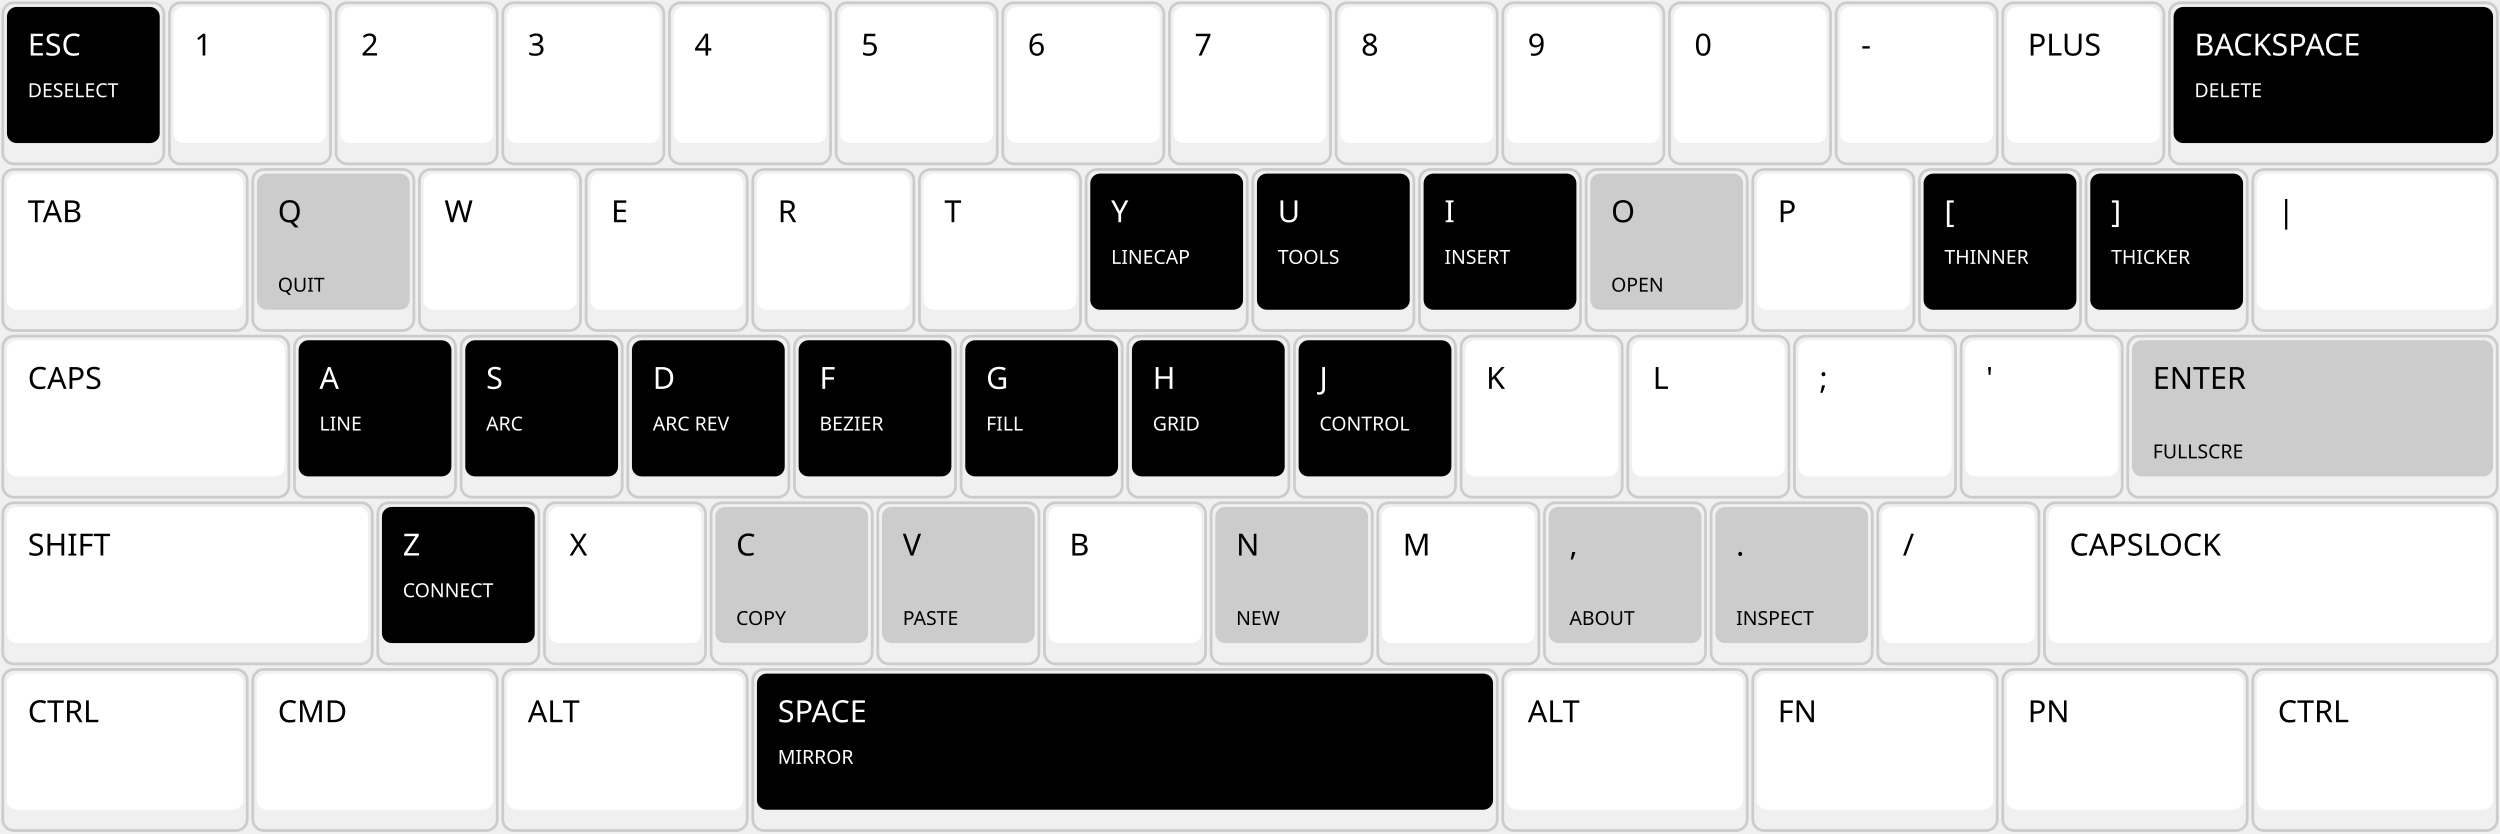
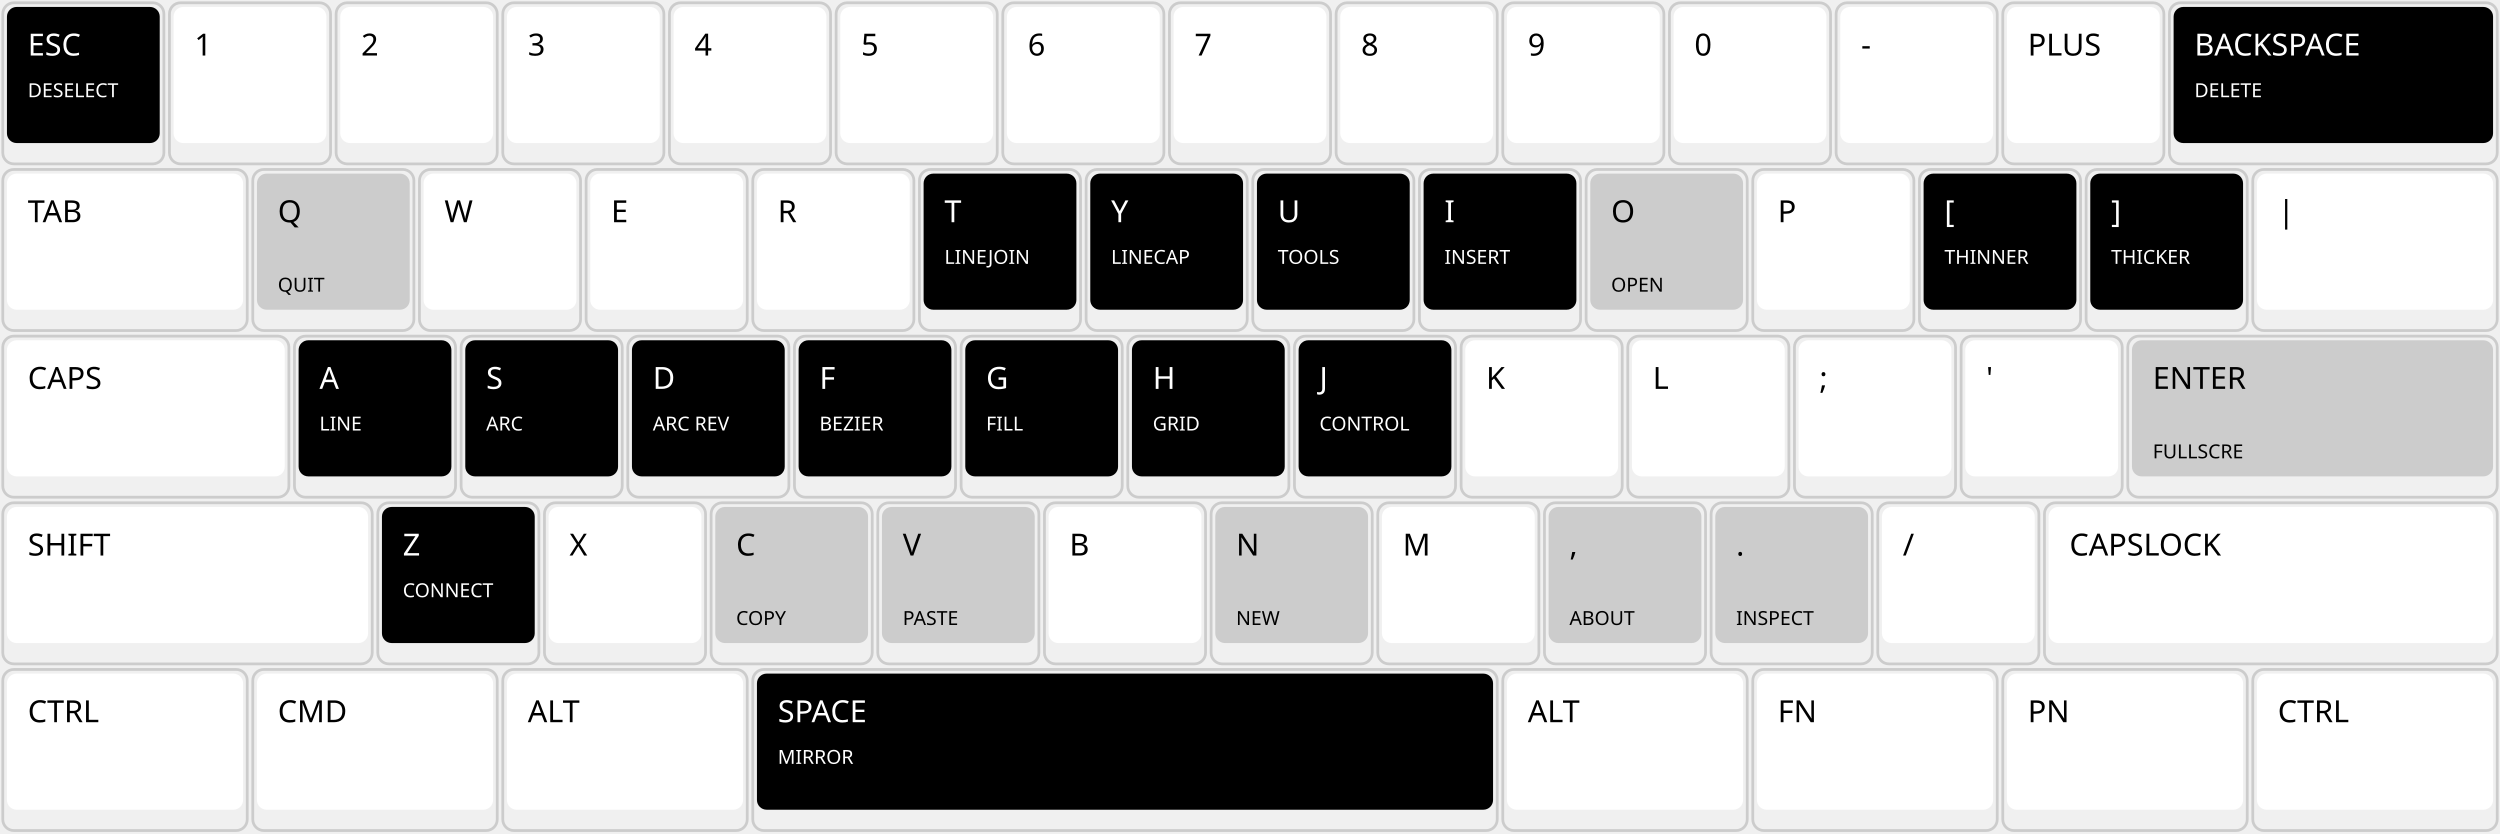
<svg xmlns="http://www.w3.org/2000/svg" width="900" height="300" version="1.0" style="fill:none;stroke:black;stroke-width:2px;">
  <rect x="1" y="1" width="58" height="58" rx="4" ry="4" title="esc" stroke="#ccc" fill="none" stroke-width="1" />
  <rect x="3" y="3" width="54" height="48" rx="3" ry="3" title="esc" stroke="#000" fill="#000" stroke-width="1" />
  <text x="10" y="20" font-size="11" font-family="Input Mono" stroke-width="0" fill="#fff">ESC</text>
  <text x="10" y="35" font-size="7" font-family="Input Mono" stroke-width="0" fill="#fff">DESELECT</text>
  <text x="10" y="45" font-size="7" font-family="Input Mono" stroke-width="0" fill="#000">DOCUMENT</text>
  <rect x="61" y="1" width="58" height="58" rx="4" ry="4" title="1" stroke="#ccc" fill="none" stroke-width="1" />
  <rect x="63" y="3" width="54" height="48" rx="3" ry="3" title="1" stroke="#fff" fill="#fff" stroke-width="1" />
  <text x="70" y="20" font-size="11" font-family="Input Mono" stroke-width="0" fill="#000">1</text>
  <rect x="121" y="1" width="58" height="58" rx="4" ry="4" title="2" stroke="#ccc" fill="none" stroke-width="1" />
  <rect x="123" y="3" width="54" height="48" rx="3" ry="3" title="2" stroke="#fff" fill="#fff" stroke-width="1" />
  <text x="130" y="20" font-size="11" font-family="Input Mono" stroke-width="0" fill="#000">2</text>
  <rect x="181" y="1" width="58" height="58" rx="4" ry="4" title="3" stroke="#ccc" fill="none" stroke-width="1" />
  <rect x="183" y="3" width="54" height="48" rx="3" ry="3" title="3" stroke="#fff" fill="#fff" stroke-width="1" />
  <text x="190" y="20" font-size="11" font-family="Input Mono" stroke-width="0" fill="#000">3</text>
  <rect x="241" y="1" width="58" height="58" rx="4" ry="4" title="4" stroke="#ccc" fill="none" stroke-width="1" />
  <rect x="243" y="3" width="54" height="48" rx="3" ry="3" title="4" stroke="#fff" fill="#fff" stroke-width="1" />
  <text x="250" y="20" font-size="11" font-family="Input Mono" stroke-width="0" fill="#000">4</text>
  <rect x="301" y="1" width="58" height="58" rx="4" ry="4" title="5" stroke="#ccc" fill="none" stroke-width="1" />
  <rect x="303" y="3" width="54" height="48" rx="3" ry="3" title="5" stroke="#fff" fill="#fff" stroke-width="1" />
  <text x="310" y="20" font-size="11" font-family="Input Mono" stroke-width="0" fill="#000">5</text>
  <rect x="361" y="1" width="58" height="58" rx="4" ry="4" title="6" stroke="#ccc" fill="none" stroke-width="1" />
  <rect x="363" y="3" width="54" height="48" rx="3" ry="3" title="6" stroke="#fff" fill="#fff" stroke-width="1" />
  <text x="370" y="20" font-size="11" font-family="Input Mono" stroke-width="0" fill="#000">6</text>
  <rect x="421" y="1" width="58" height="58" rx="4" ry="4" title="7" stroke="#ccc" fill="none" stroke-width="1" />
  <rect x="423" y="3" width="54" height="48" rx="3" ry="3" title="7" stroke="#fff" fill="#fff" stroke-width="1" />
  <text x="430" y="20" font-size="11" font-family="Input Mono" stroke-width="0" fill="#000">7</text>
  <rect x="481" y="1" width="58" height="58" rx="4" ry="4" title="8" stroke="#ccc" fill="none" stroke-width="1" />
  <rect x="483" y="3" width="54" height="48" rx="3" ry="3" title="8" stroke="#fff" fill="#fff" stroke-width="1" />
  <text x="490" y="20" font-size="11" font-family="Input Mono" stroke-width="0" fill="#000">8</text>
  <rect x="541" y="1" width="58" height="58" rx="4" ry="4" title="9" stroke="#ccc" fill="none" stroke-width="1" />
  <rect x="543" y="3" width="54" height="48" rx="3" ry="3" title="9" stroke="#fff" fill="#fff" stroke-width="1" />
  <text x="550" y="20" font-size="11" font-family="Input Mono" stroke-width="0" fill="#000">9</text>
  <rect x="601" y="1" width="58" height="58" rx="4" ry="4" title="0" stroke="#ccc" fill="none" stroke-width="1" />
  <rect x="603" y="3" width="54" height="48" rx="3" ry="3" title="0" stroke="#fff" fill="#fff" stroke-width="1" />
  <text x="610" y="20" font-size="11" font-family="Input Mono" stroke-width="0" fill="#000">0</text>
  <rect x="661" y="1" width="58" height="58" rx="4" ry="4" title="-" stroke="#ccc" fill="none" stroke-width="1" />
  <rect x="663" y="3" width="54" height="48" rx="3" ry="3" title="-" stroke="#fff" fill="#fff" stroke-width="1" />
  <text x="670" y="20" font-size="11" font-family="Input Mono" stroke-width="0" fill="#000">-</text>
  <rect x="721" y="1" width="58" height="58" rx="4" ry="4" title="plus" stroke="#ccc" fill="none" stroke-width="1" />
  <rect x="723" y="3" width="54" height="48" rx="3" ry="3" title="plus" stroke="#fff" fill="#fff" stroke-width="1" />
  <text x="730" y="20" font-size="11" font-family="Input Mono" stroke-width="0" fill="#000">PLUS</text>
  <rect x="781" y="1" width="118" height="58" rx="4" ry="4" title="backspace" stroke="#ccc" fill="none" stroke-width="1" />
  <rect x="783" y="3" width="114" height="48" rx="3" ry="3" title="backspace" stroke="#000" fill="#000" stroke-width="1" />
  <text x="790" y="20" font-size="11" font-family="Input Mono" stroke-width="0" fill="#fff">BACKSPACE</text>
  <text x="790" y="35" font-size="7" font-family="Input Mono" stroke-width="0" fill="#fff">DELETE</text>
  <text x="790" y="45" font-size="7" font-family="Input Mono" stroke-width="0" fill="#000">RESET</text>
  <rect x="1" y="61" width="88" height="58" rx="4" ry="4" title="tab" stroke="#ccc" fill="none" stroke-width="1" />
  <rect x="3" y="63" width="84" height="48" rx="3" ry="3" title="tab" stroke="#fff" fill="#fff" stroke-width="1" />
  <text x="10" y="80" font-size="11" font-family="Input Mono" stroke-width="0" fill="#000">TAB</text>
  <rect x="91" y="61" width="58" height="58" rx="4" ry="4" title="q" stroke="#ccc" fill="none" stroke-width="1" />
  <rect x="93" y="63" width="54" height="48" rx="3" ry="3" title="q" stroke="#ccc" fill="#ccc" stroke-width="1" />
  <text x="100" y="80" font-size="11" font-family="Input Mono" stroke-width="0" fill="#000">Q</text>
  <text x="100" y="105" font-size="7" font-family="Input Mono" stroke-width="0" fill="#000">QUIT</text>
  <rect x="151" y="61" width="58" height="58" rx="4" ry="4" title="w" stroke="#ccc" fill="none" stroke-width="1" />
  <rect x="153" y="63" width="54" height="48" rx="3" ry="3" title="w" stroke="#fff" fill="#fff" stroke-width="1" />
  <text x="160" y="80" font-size="11" font-family="Input Mono" stroke-width="0" fill="#000">W</text>
  <rect x="211" y="61" width="58" height="58" rx="4" ry="4" title="e" stroke="#ccc" fill="none" stroke-width="1" />
  <rect x="213" y="63" width="54" height="48" rx="3" ry="3" title="e" stroke="#fff" fill="#fff" stroke-width="1" />
  <text x="220" y="80" font-size="11" font-family="Input Mono" stroke-width="0" fill="#000">E</text>
  <rect x="271" y="61" width="58" height="58" rx="4" ry="4" title="r" stroke="#ccc" fill="none" stroke-width="1" />
  <rect x="273" y="63" width="54" height="48" rx="3" ry="3" title="r" stroke="#fff" fill="#fff" stroke-width="1" />
  <text x="280" y="80" font-size="11" font-family="Input Mono" stroke-width="0" fill="#000">R</text>
  <rect x="331" y="61" width="58" height="58" rx="4" ry="4" title="t" stroke="#ccc" fill="none" stroke-width="1" />
-   <rect x="333" y="63" width="54" height="48" rx="3" ry="3" title="t" stroke="#fff" fill="#fff" stroke-width="1" />
-   <text x="340" y="80" font-size="11" font-family="Input Mono" stroke-width="0" fill="#000">T</text>
+   <rect x="333" y="63" width="54" height="48" rx="3" ry="3" title="t" stroke="#000" fill="#000" stroke-width="1" />
+   <text x="340" y="80" font-size="11" font-family="Input Mono" stroke-width="0" fill="#fff">T</text>
+   <text x="340" y="95" font-size="7" font-family="Input Mono" stroke-width="0" fill="#fff">LINEJOIN</text>
  <rect x="391" y="61" width="58" height="58" rx="4" ry="4" title="y" stroke="#ccc" fill="none" stroke-width="1" />
  <rect x="393" y="63" width="54" height="48" rx="3" ry="3" title="y" stroke="#000" fill="#000" stroke-width="1" />
  <text x="400" y="80" font-size="11" font-family="Input Mono" stroke-width="0" fill="#fff">Y</text>
  <text x="400" y="95" font-size="7" font-family="Input Mono" stroke-width="0" fill="#fff">LINECAP</text>
  <rect x="451" y="61" width="58" height="58" rx="4" ry="4" title="u" stroke="#ccc" fill="none" stroke-width="1" />
  <rect x="453" y="63" width="54" height="48" rx="3" ry="3" title="u" stroke="#000" fill="#000" stroke-width="1" />
  <text x="460" y="80" font-size="11" font-family="Input Mono" stroke-width="0" fill="#fff">U</text>
  <text x="460" y="95" font-size="7" font-family="Input Mono" stroke-width="0" fill="#fff">TOOLS</text>
  <rect x="511" y="61" width="58" height="58" rx="4" ry="4" title="i" stroke="#ccc" fill="none" stroke-width="1" />
  <rect x="513" y="63" width="54" height="48" rx="3" ry="3" title="i" stroke="#000" fill="#000" stroke-width="1" />
  <text x="520" y="80" font-size="11" font-family="Input Mono" stroke-width="0" fill="#fff">I</text>
  <text x="520" y="95" font-size="7" font-family="Input Mono" stroke-width="0" fill="#fff">INSERT</text>
  <rect x="571" y="61" width="58" height="58" rx="4" ry="4" title="o" stroke="#ccc" fill="none" stroke-width="1" />
  <rect x="573" y="63" width="54" height="48" rx="3" ry="3" title="o" stroke="#ccc" fill="#ccc" stroke-width="1" />
  <text x="580" y="80" font-size="11" font-family="Input Mono" stroke-width="0" fill="#000">O</text>
  <text x="580" y="105" font-size="7" font-family="Input Mono" stroke-width="0" fill="#000">OPEN</text>
  <rect x="631" y="61" width="58" height="58" rx="4" ry="4" title="p" stroke="#ccc" fill="none" stroke-width="1" />
  <rect x="633" y="63" width="54" height="48" rx="3" ry="3" title="p" stroke="#fff" fill="#fff" stroke-width="1" />
  <text x="640" y="80" font-size="11" font-family="Input Mono" stroke-width="0" fill="#000">P</text>
  <rect x="691" y="61" width="58" height="58" rx="4" ry="4" title="[" stroke="#ccc" fill="none" stroke-width="1" />
  <rect x="693" y="63" width="54" height="48" rx="3" ry="3" title="[" stroke="#000" fill="#000" stroke-width="1" />
  <text x="700" y="80" font-size="11" font-family="Input Mono" stroke-width="0" fill="#fff">[</text>
  <text x="700" y="95" font-size="7" font-family="Input Mono" stroke-width="0" fill="#fff">THINNER</text>
  <rect x="751" y="61" width="58" height="58" rx="4" ry="4" title="]" stroke="#ccc" fill="none" stroke-width="1" />
  <rect x="753" y="63" width="54" height="48" rx="3" ry="3" title="]" stroke="#000" fill="#000" stroke-width="1" />
  <text x="760" y="80" font-size="11" font-family="Input Mono" stroke-width="0" fill="#fff">]</text>
  <text x="760" y="95" font-size="7" font-family="Input Mono" stroke-width="0" fill="#fff">THICKER</text>
  <rect x="811" y="61" width="88" height="58" rx="4" ry="4" title="|" stroke="#ccc" fill="none" stroke-width="1" />
  <rect x="813" y="63" width="84" height="48" rx="3" ry="3" title="|" stroke="#fff" fill="#fff" stroke-width="1" />
  <text x="820" y="80" font-size="11" font-family="Input Mono" stroke-width="0" fill="#000">|</text>
  <rect x="1" y="121" width="103" height="58" rx="4" ry="4" title="caps" stroke="#ccc" fill="none" stroke-width="1" />
  <rect x="3" y="123" width="99" height="48" rx="3" ry="3" title="caps" stroke="#fff" fill="#fff" stroke-width="1" />
  <text x="10" y="140" font-size="11" font-family="Input Mono" stroke-width="0" fill="#000">CAPS</text>
  <rect x="106" y="121" width="58" height="58" rx="4" ry="4" title="a" stroke="#ccc" fill="none" stroke-width="1" />
  <rect x="108" y="123" width="54" height="48" rx="3" ry="3" title="a" stroke="#000" fill="#000" stroke-width="1" />
  <text x="115" y="140" font-size="11" font-family="Input Mono" stroke-width="0" fill="#fff">A</text>
  <text x="115" y="155" font-size="7" font-family="Input Mono" stroke-width="0" fill="#fff">LINE</text>
  <rect x="166" y="121" width="58" height="58" rx="4" ry="4" title="s" stroke="#ccc" fill="none" stroke-width="1" />
  <rect x="168" y="123" width="54" height="48" rx="3" ry="3" title="s" stroke="#000" fill="#000" stroke-width="1" />
  <text x="175" y="140" font-size="11" font-family="Input Mono" stroke-width="0" fill="#fff">S</text>
  <text x="175" y="155" font-size="7" font-family="Input Mono" stroke-width="0" fill="#fff">ARC</text>
  <text x="175" y="165" font-size="7" font-family="Input Mono" stroke-width="0" fill="#000">SAVE</text>
  <rect x="226" y="121" width="58" height="58" rx="4" ry="4" title="d" stroke="#ccc" fill="none" stroke-width="1" />
  <rect x="228" y="123" width="54" height="48" rx="3" ry="3" title="d" stroke="#000" fill="#000" stroke-width="1" />
  <text x="235" y="140" font-size="11" font-family="Input Mono" stroke-width="0" fill="#fff">D</text>
  <text x="235" y="155" font-size="7" font-family="Input Mono" stroke-width="0" fill="#fff">ARC REV</text>
  <rect x="286" y="121" width="58" height="58" rx="4" ry="4" title="f" stroke="#ccc" fill="none" stroke-width="1" />
  <rect x="288" y="123" width="54" height="48" rx="3" ry="3" title="f" stroke="#000" fill="#000" stroke-width="1" />
  <text x="295" y="140" font-size="11" font-family="Input Mono" stroke-width="0" fill="#fff">F</text>
  <text x="295" y="155" font-size="7" font-family="Input Mono" stroke-width="0" fill="#fff">BEZIER</text>
  <rect x="346" y="121" width="58" height="58" rx="4" ry="4" title="g" stroke="#ccc" fill="none" stroke-width="1" />
  <rect x="348" y="123" width="54" height="48" rx="3" ry="3" title="g" stroke="#000" fill="#000" stroke-width="1" />
  <text x="355" y="140" font-size="11" font-family="Input Mono" stroke-width="0" fill="#fff">G</text>
  <text x="355" y="155" font-size="7" font-family="Input Mono" stroke-width="0" fill="#fff">FILL</text>
  <rect x="406" y="121" width="58" height="58" rx="4" ry="4" title="h" stroke="#ccc" fill="none" stroke-width="1" />
  <rect x="408" y="123" width="54" height="48" rx="3" ry="3" title="h" stroke="#000" fill="#000" stroke-width="1" />
  <text x="415" y="140" font-size="11" font-family="Input Mono" stroke-width="0" fill="#fff">H</text>
  <text x="415" y="155" font-size="7" font-family="Input Mono" stroke-width="0" fill="#fff">GRID</text>
  <text x="415" y="165" font-size="7" font-family="Input Mono" stroke-width="0" fill="#000">HIDE</text>
  <rect x="466" y="121" width="58" height="58" rx="4" ry="4" title="j" stroke="#ccc" fill="none" stroke-width="1" />
  <rect x="468" y="123" width="54" height="48" rx="3" ry="3" title="j" stroke="#000" fill="#000" stroke-width="1" />
  <text x="475" y="140" font-size="11" font-family="Input Mono" stroke-width="0" fill="#fff">J</text>
  <text x="475" y="155" font-size="7" font-family="Input Mono" stroke-width="0" fill="#fff">CONTROL</text>
  <rect x="526" y="121" width="58" height="58" rx="4" ry="4" title="k" stroke="#ccc" fill="none" stroke-width="1" />
  <rect x="528" y="123" width="54" height="48" rx="3" ry="3" title="k" stroke="#fff" fill="#fff" stroke-width="1" />
  <text x="535" y="140" font-size="11" font-family="Input Mono" stroke-width="0" fill="#000">K</text>
  <rect x="586" y="121" width="58" height="58" rx="4" ry="4" title="l" stroke="#ccc" fill="none" stroke-width="1" />
  <rect x="588" y="123" width="54" height="48" rx="3" ry="3" title="l" stroke="#fff" fill="#fff" stroke-width="1" />
  <text x="595" y="140" font-size="11" font-family="Input Mono" stroke-width="0" fill="#000">L</text>
  <rect x="646" y="121" width="58" height="58" rx="4" ry="4" title=";" stroke="#ccc" fill="none" stroke-width="1" />
  <rect x="648" y="123" width="54" height="48" rx="3" ry="3" title=";" stroke="#fff" fill="#fff" stroke-width="1" />
  <text x="655" y="140" font-size="11" font-family="Input Mono" stroke-width="0" fill="#000">;</text>
  <rect x="706" y="121" width="58" height="58" rx="4" ry="4" title="'" stroke="#ccc" fill="none" stroke-width="1" />
  <rect x="708" y="123" width="54" height="48" rx="3" ry="3" title="'" stroke="#fff" fill="#fff" stroke-width="1" />
  <text x="715" y="140" font-size="11" font-family="Input Mono" stroke-width="0" fill="#000">'</text>
  <rect x="766" y="121" width="133" height="58" rx="4" ry="4" title="enter" stroke="#ccc" fill="none" stroke-width="1" />
  <rect x="768" y="123" width="129" height="48" rx="3" ry="3" title="enter" stroke="#ccc" fill="#ccc" stroke-width="1" />
  <text x="775" y="140" font-size="11" font-family="Input Mono" stroke-width="0" fill="#000">ENTER</text>
  <text x="775" y="165" font-size="7" font-family="Input Mono" stroke-width="0" fill="#000">FULLSCRE</text>
  <rect x="1" y="181" width="133" height="58" rx="4" ry="4" title="shift" stroke="#ccc" fill="none" stroke-width="1" />
  <rect x="3" y="183" width="129" height="48" rx="3" ry="3" title="shift" stroke="#fff" fill="#fff" stroke-width="1" />
  <text x="10" y="200" font-size="11" font-family="Input Mono" stroke-width="0" fill="#000">SHIFT</text>
  <rect x="136" y="181" width="58" height="58" rx="4" ry="4" title="z" stroke="#ccc" fill="none" stroke-width="1" />
  <rect x="138" y="183" width="54" height="48" rx="3" ry="3" title="z" stroke="#000" fill="#000" stroke-width="1" />
  <text x="145" y="200" font-size="11" font-family="Input Mono" stroke-width="0" fill="#fff">Z</text>
  <text x="145" y="215" font-size="7" font-family="Input Mono" stroke-width="0" fill="#fff">CONNECT</text>
  <text x="145" y="225" font-size="7" font-family="Input Mono" stroke-width="0" fill="#000">UNDO</text>
  <rect x="196" y="181" width="58" height="58" rx="4" ry="4" title="x" stroke="#ccc" fill="none" stroke-width="1" />
  <rect x="198" y="183" width="54" height="48" rx="3" ry="3" title="x" stroke="#fff" fill="#fff" stroke-width="1" />
  <text x="205" y="200" font-size="11" font-family="Input Mono" stroke-width="0" fill="#000">X</text>
  <rect x="256" y="181" width="58" height="58" rx="4" ry="4" title="c" stroke="#ccc" fill="none" stroke-width="1" />
  <rect x="258" y="183" width="54" height="48" rx="3" ry="3" title="c" stroke="#ccc" fill="#ccc" stroke-width="1" />
  <text x="265" y="200" font-size="11" font-family="Input Mono" stroke-width="0" fill="#000">C</text>
  <text x="265" y="225" font-size="7" font-family="Input Mono" stroke-width="0" fill="#000">COPY</text>
  <rect x="316" y="181" width="58" height="58" rx="4" ry="4" title="v" stroke="#ccc" fill="none" stroke-width="1" />
  <rect x="318" y="183" width="54" height="48" rx="3" ry="3" title="v" stroke="#ccc" fill="#ccc" stroke-width="1" />
  <text x="325" y="200" font-size="11" font-family="Input Mono" stroke-width="0" fill="#000">V</text>
  <text x="325" y="225" font-size="7" font-family="Input Mono" stroke-width="0" fill="#000">PASTE</text>
  <rect x="376" y="181" width="58" height="58" rx="4" ry="4" title="b" stroke="#ccc" fill="none" stroke-width="1" />
  <rect x="378" y="183" width="54" height="48" rx="3" ry="3" title="b" stroke="#fff" fill="#fff" stroke-width="1" />
  <text x="385" y="200" font-size="11" font-family="Input Mono" stroke-width="0" fill="#000">B</text>
  <rect x="436" y="181" width="58" height="58" rx="4" ry="4" title="n" stroke="#ccc" fill="none" stroke-width="1" />
  <rect x="438" y="183" width="54" height="48" rx="3" ry="3" title="n" stroke="#ccc" fill="#ccc" stroke-width="1" />
  <text x="445" y="200" font-size="11" font-family="Input Mono" stroke-width="0" fill="#000">N</text>
  <text x="445" y="225" font-size="7" font-family="Input Mono" stroke-width="0" fill="#000">NEW</text>
  <rect x="496" y="181" width="58" height="58" rx="4" ry="4" title="m" stroke="#ccc" fill="none" stroke-width="1" />
  <rect x="498" y="183" width="54" height="48" rx="3" ry="3" title="m" stroke="#fff" fill="#fff" stroke-width="1" />
  <text x="505" y="200" font-size="11" font-family="Input Mono" stroke-width="0" fill="#000">M</text>
  <rect x="556" y="181" width="58" height="58" rx="4" ry="4" title="," stroke="#ccc" fill="none" stroke-width="1" />
  <rect x="558" y="183" width="54" height="48" rx="3" ry="3" title="," stroke="#ccc" fill="#ccc" stroke-width="1" />
  <text x="565" y="200" font-size="11" font-family="Input Mono" stroke-width="0" fill="#000">,</text>
  <text x="565" y="225" font-size="7" font-family="Input Mono" stroke-width="0" fill="#000">ABOUT</text>
  <rect x="616" y="181" width="58" height="58" rx="4" ry="4" title="." stroke="#ccc" fill="none" stroke-width="1" />
  <rect x="618" y="183" width="54" height="48" rx="3" ry="3" title="." stroke="#ccc" fill="#ccc" stroke-width="1" />
  <text x="625" y="200" font-size="11" font-family="Input Mono" stroke-width="0" fill="#000">.</text>
  <text x="625" y="225" font-size="7" font-family="Input Mono" stroke-width="0" fill="#000">INSPECT</text>
  <rect x="676" y="181" width="58" height="58" rx="4" ry="4" title="/" stroke="#ccc" fill="none" stroke-width="1" />
  <rect x="678" y="183" width="54" height="48" rx="3" ry="3" title="/" stroke="#fff" fill="#fff" stroke-width="1" />
  <text x="685" y="200" font-size="11" font-family="Input Mono" stroke-width="0" fill="#000">/</text>
  <rect x="736" y="181" width="163" height="58" rx="4" ry="4" title="capslock" stroke="#ccc" fill="none" stroke-width="1" />
  <rect x="738" y="183" width="159" height="48" rx="3" ry="3" title="capslock" stroke="#fff" fill="#fff" stroke-width="1" />
  <text x="745" y="200" font-size="11" font-family="Input Mono" stroke-width="0" fill="#000">CAPSLOCK</text>
  <rect x="1" y="241" width="88" height="58" rx="4" ry="4" title="ctrl" stroke="#ccc" fill="none" stroke-width="1" />
  <rect x="3" y="243" width="84" height="48" rx="3" ry="3" title="ctrl" stroke="#fff" fill="#fff" stroke-width="1" />
  <text x="10" y="260" font-size="11" font-family="Input Mono" stroke-width="0" fill="#000">CTRL</text>
  <rect x="91" y="241" width="88" height="58" rx="4" ry="4" title="cmd" stroke="#ccc" fill="none" stroke-width="1" />
  <rect x="93" y="243" width="84" height="48" rx="3" ry="3" title="cmd" stroke="#fff" fill="#fff" stroke-width="1" />
  <text x="100" y="260" font-size="11" font-family="Input Mono" stroke-width="0" fill="#000">CMD</text>
  <rect x="181" y="241" width="88" height="58" rx="4" ry="4" title="alt" stroke="#ccc" fill="none" stroke-width="1" />
  <rect x="183" y="243" width="84" height="48" rx="3" ry="3" title="alt" stroke="#fff" fill="#fff" stroke-width="1" />
  <text x="190" y="260" font-size="11" font-family="Input Mono" stroke-width="0" fill="#000">ALT</text>
  <rect x="271" y="241" width="268" height="58" rx="4" ry="4" title="space" stroke="#ccc" fill="none" stroke-width="1" />
  <rect x="273" y="243" width="264" height="48" rx="3" ry="3" title="space" stroke="#000" fill="#000" stroke-width="1" />
  <text x="280" y="260" font-size="11" font-family="Input Mono" stroke-width="0" fill="#fff">SPACE</text>
  <text x="280" y="275" font-size="7" font-family="Input Mono" stroke-width="0" fill="#fff">MIRROR</text>
  <rect x="811" y="241" width="88" height="58" rx="4" ry="4" title="ctrl" stroke="#ccc" fill="none" stroke-width="1" />
  <rect x="813" y="243" width="84" height="48" rx="3" ry="3" title="ctrl" stroke="#fff" fill="#fff" stroke-width="1" />
  <text x="820" y="260" font-size="11" font-family="Input Mono" stroke-width="0" fill="#000">CTRL</text>
  <rect x="721" y="241" width="88" height="58" rx="4" ry="4" title="pn" stroke="#ccc" fill="none" stroke-width="1" />
  <rect x="723" y="243" width="84" height="48" rx="3" ry="3" title="pn" stroke="#fff" fill="#fff" stroke-width="1" />
  <text x="730" y="260" font-size="11" font-family="Input Mono" stroke-width="0" fill="#000">PN</text>
  <rect x="631" y="241" width="88" height="58" rx="4" ry="4" title="fn" stroke="#ccc" fill="none" stroke-width="1" />
  <rect x="633" y="243" width="84" height="48" rx="3" ry="3" title="fn" stroke="#fff" fill="#fff" stroke-width="1" />
  <text x="640" y="260" font-size="11" font-family="Input Mono" stroke-width="0" fill="#000">FN</text>
  <rect x="541" y="241" width="88" height="58" rx="4" ry="4" title="alt" stroke="#ccc" fill="none" stroke-width="1" />
  <rect x="543" y="243" width="84" height="48" rx="3" ry="3" title="alt" stroke="#fff" fill="#fff" stroke-width="1" />
  <text x="550" y="260" font-size="11" font-family="Input Mono" stroke-width="0" fill="#000">ALT</text>
</svg>
